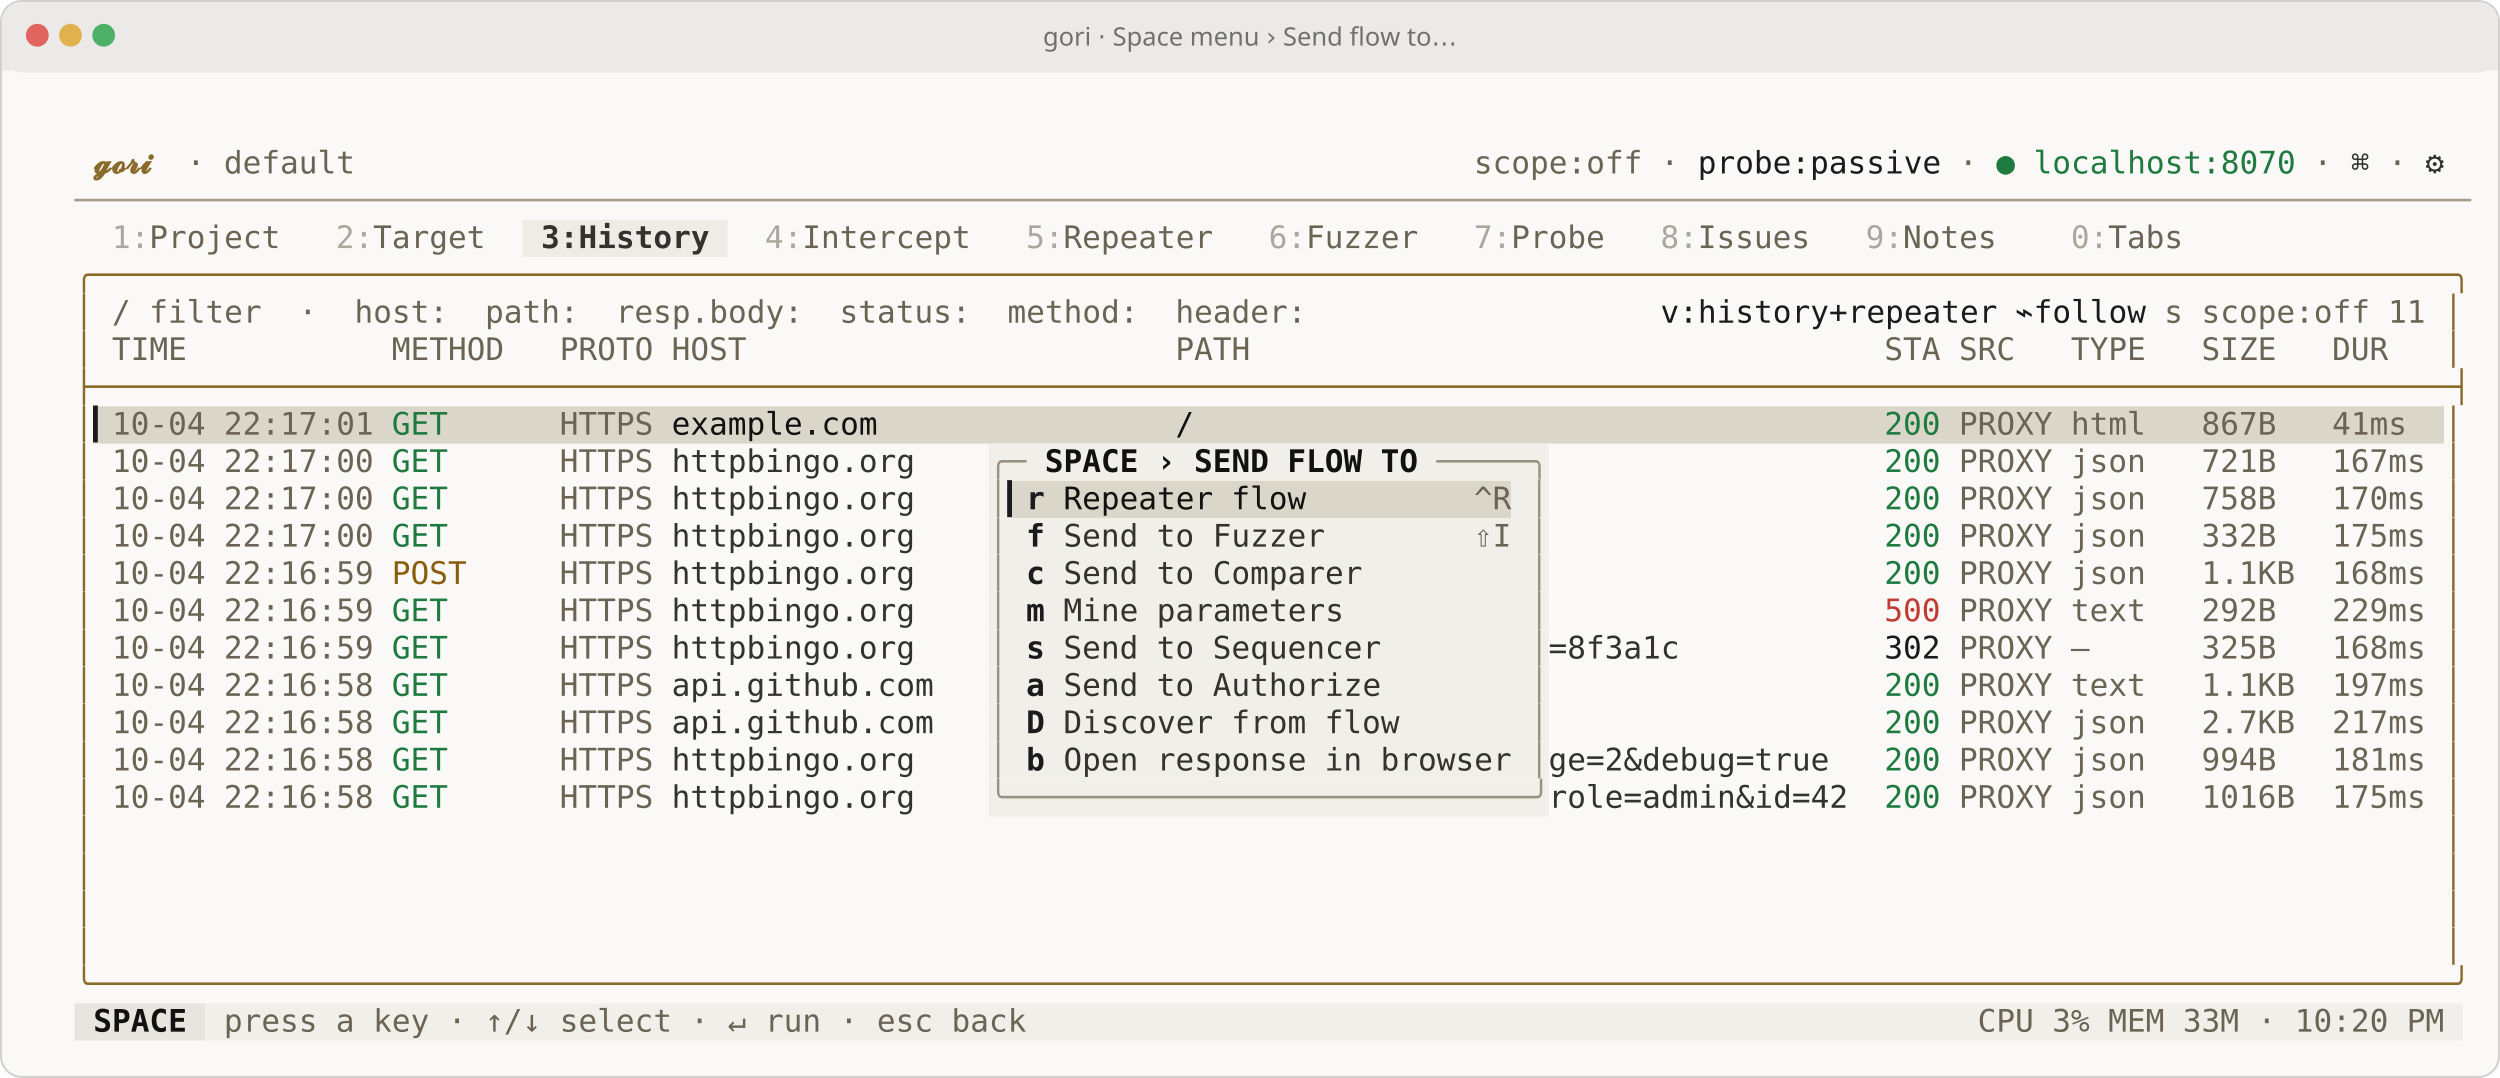
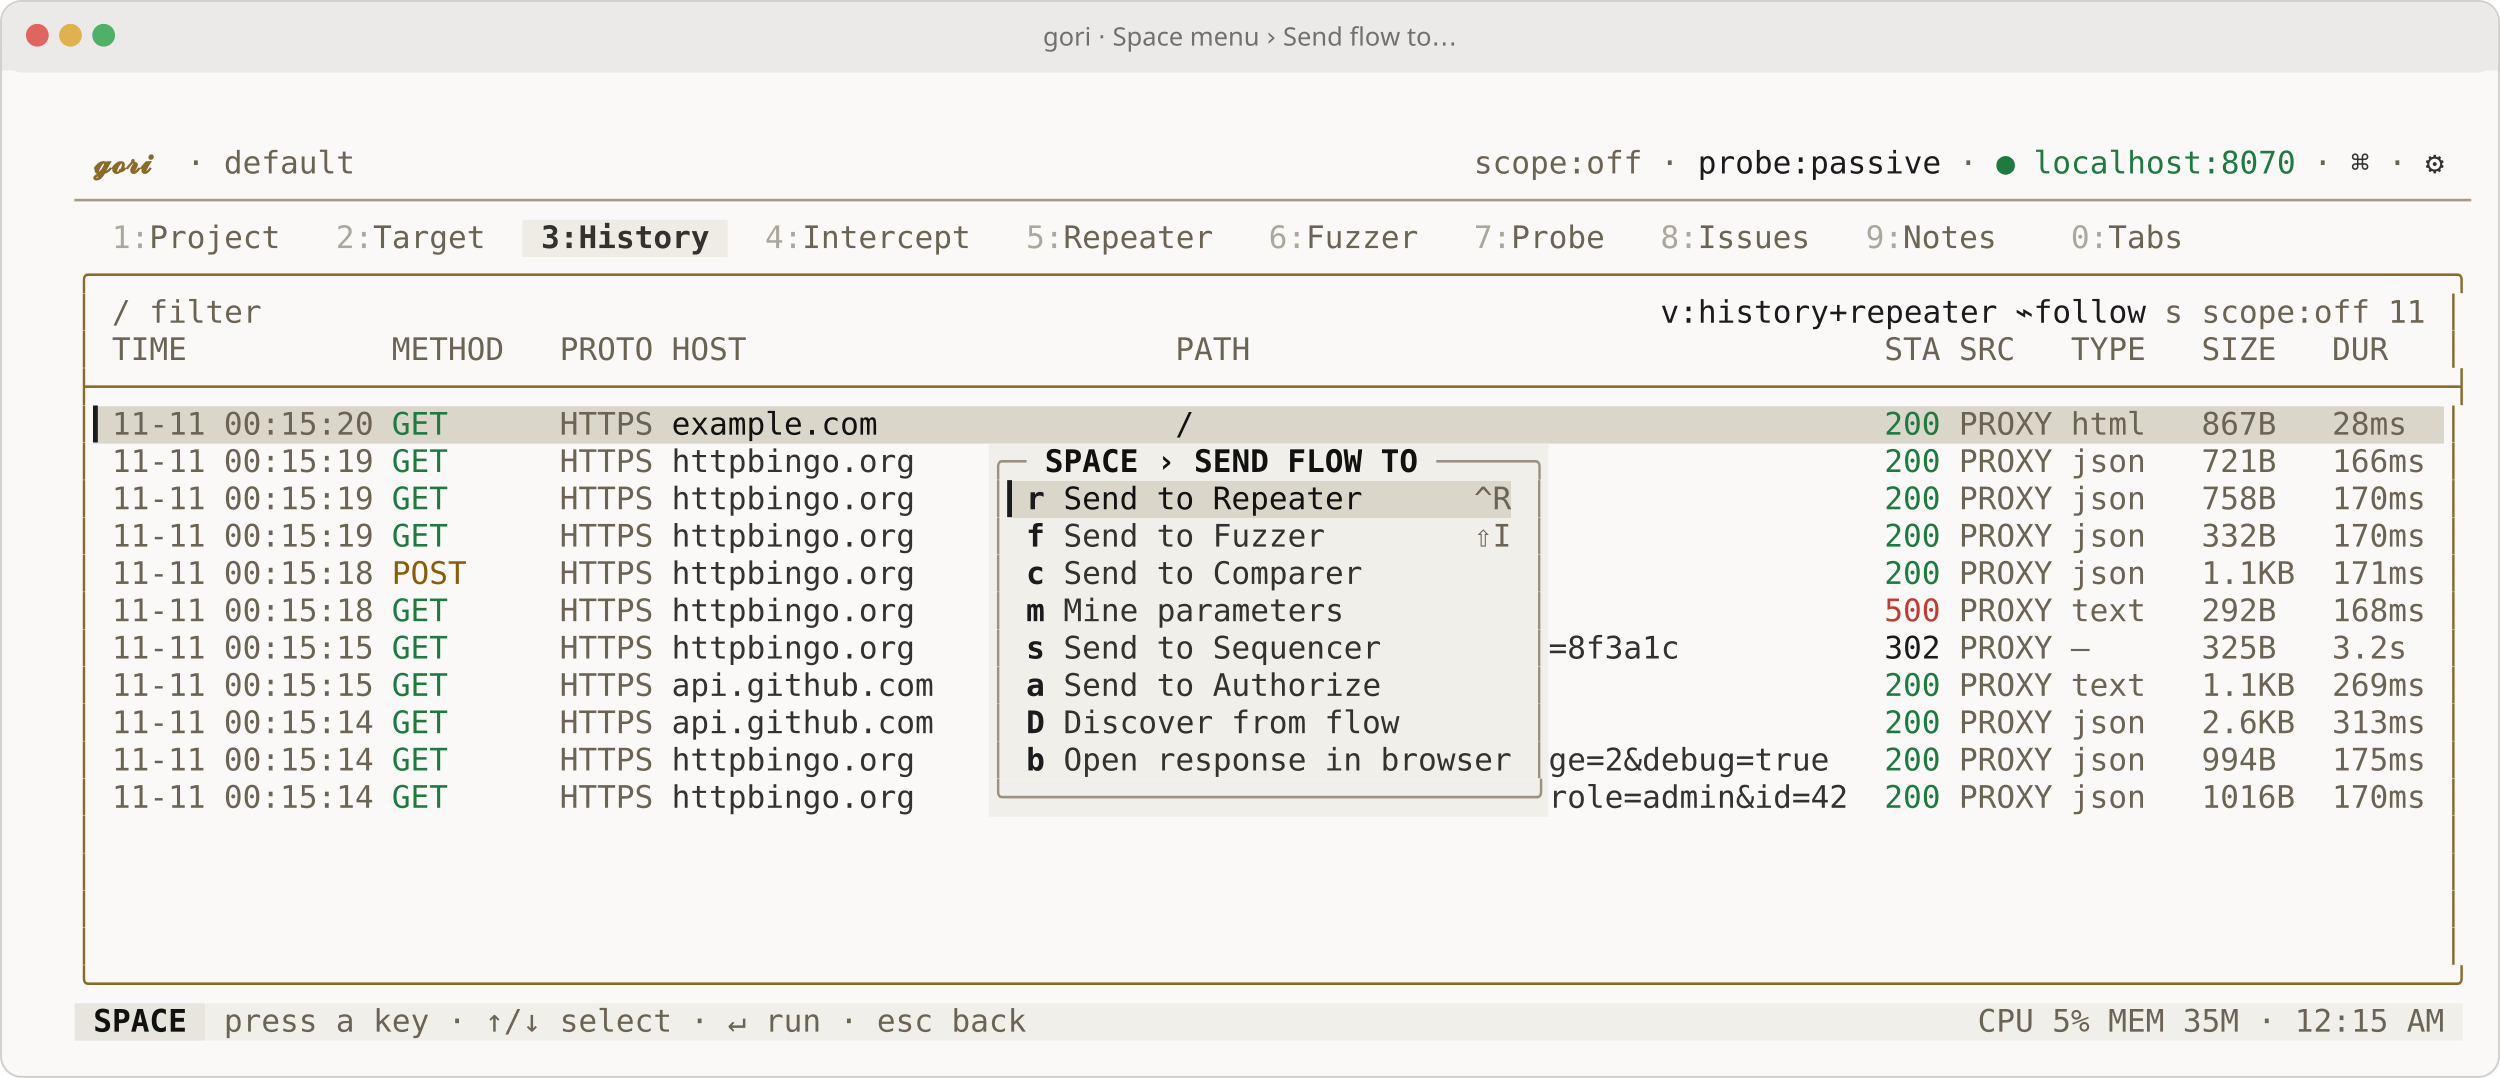
<svg xmlns="http://www.w3.org/2000/svg" width="1206" height="520" viewBox="0 0 1206.0 520.0" font-family="ui-monospace,'SF Mono','JetBrains Mono',Menlo,Consolas,monospace" font-size="15.0px" role="img" aria-label="gori · Space menu › Send flow to…">
  <rect x="0.5" y="0.5" width="1205.0" height="519.0" rx="10" ry="10" fill="#faf9f7" stroke="#d2d1cf" stroke-width="1" />
  <rect x="1" y="1" width="1204.0" height="34.0" rx="10" ry="10" fill="#ebeae8" />
  <rect x="1" y="24.0" width="1204.0" height="10" fill="#ebeae8" />
  <circle cx="18.0" cy="17.0" r="5.5" fill="#e0645f" />
  <circle cx="34.0" cy="17.0" r="5.5" fill="#e0b24f" />
  <circle cx="50.0" cy="17.0" r="5.5" fill="#4fb06a" />
  <text x="603.0" y="22.0" text-anchor="middle" fill="#70706f" font-family="'Apple Symbols','Segoe UI Symbol','Cambria Math','STIX Two Math','Noto Sans Math','DejaVu Sans',ui-monospace,'SF Mono','JetBrains Mono',Menlo,Consolas,monospace" font-size="12.3px">gori · Space menu › Send flow to…</text>
  <rect x="252.00" y="106.00" width="99.00" height="18.00" fill="#eeece5" />
  <rect x="45.00" y="196.00" width="1134.00" height="18.00" fill="#dbd6ca" />
  <rect x="477.00" y="214.00" width="270.00" height="18.00" fill="#f0efea" />
  <rect x="477.00" y="232.00" width="9.00" height="18.00" fill="#f0efea" />
  <rect x="486.00" y="232.00" width="243.00" height="18.00" fill="#dbd6ca" />
  <rect x="729.00" y="232.00" width="18.00" height="18.00" fill="#f0efea" />
  <rect x="477.00" y="250.00" width="270.00" height="18.00" fill="#f0efea" />
  <rect x="477.00" y="268.00" width="270.00" height="18.00" fill="#f0efea" />
  <rect x="477.00" y="286.00" width="270.00" height="18.00" fill="#f0efea" />
  <rect x="477.00" y="304.00" width="270.00" height="18.00" fill="#f0efea" />
  <rect x="477.00" y="322.00" width="270.00" height="18.00" fill="#f0efea" />
  <rect x="477.00" y="340.00" width="270.00" height="18.00" fill="#f0efea" />
  <rect x="477.00" y="358.00" width="270.00" height="18.00" fill="#f0efea" />
  <rect x="477.00" y="376.00" width="270.00" height="18.00" fill="#f0efea" />
  <rect x="36.00" y="484.00" width="63.00" height="18.00" fill="#e7e5de" />
  <rect x="99.00" y="484.00" width="1089.00" height="18.00" fill="#f0efea" />
  <text x="45.00" y="83.68" textLength="36.00" lengthAdjust="spacingAndGlyphs" fill="#8a6a28" font-weight="700" xml:space="preserve">𝓰𝓸𝓻𝓲</text>
  <text x="90.00" y="83.68" textLength="9.00" lengthAdjust="spacingAndGlyphs" fill="#6b6454" xml:space="preserve">·</text>
  <text x="108.00" y="83.68" textLength="63.00" lengthAdjust="spacingAndGlyphs" fill="#6b6454" xml:space="preserve">default</text>
  <text x="711.00" y="83.68" textLength="81.00" lengthAdjust="spacingAndGlyphs" fill="#6b6454" xml:space="preserve">scope:off</text>
  <text x="801.00" y="83.68" textLength="9.00" lengthAdjust="spacingAndGlyphs" fill="#6b6454" xml:space="preserve">·</text>
  <text x="819.00" y="83.68" textLength="117.00" lengthAdjust="spacingAndGlyphs" fill="#1b1b1d" xml:space="preserve">probe:passive</text>
  <text x="945.00" y="83.68" textLength="9.00" lengthAdjust="spacingAndGlyphs" fill="#6b6454" xml:space="preserve">·</text>
  <text x="963.00" y="83.68" textLength="9.00" lengthAdjust="spacingAndGlyphs" fill="#1f7a40" xml:space="preserve">●</text>
  <text x="981.00" y="83.68" textLength="126.00" lengthAdjust="spacingAndGlyphs" fill="#1f7a40" xml:space="preserve">localhost:8070</text>
  <text x="1116.00" y="83.68" textLength="9.00" lengthAdjust="spacingAndGlyphs" fill="#6b6454" xml:space="preserve">·</text>
  <text x="1134.00" y="83.68" textLength="9.00" lengthAdjust="spacingAndGlyphs" fill="#33322f" xml:space="preserve">⌘</text>
  <text x="1152.00" y="83.68" textLength="9.00" lengthAdjust="spacingAndGlyphs" fill="#6b6454" xml:space="preserve">·</text>
  <text x="1170.00" y="83.68" textLength="9.00" lengthAdjust="spacingAndGlyphs" fill="#33322f" xml:space="preserve">⚙</text>
  <text x="36.00" y="101.68" textLength="1152.00" lengthAdjust="spacingAndGlyphs" fill="#a89a86" xml:space="preserve">────────────────────────────────────────────────────────────────────────────────────────────────────────────────────────────────</text>
  <text x="54.00" y="119.68" textLength="18.00" lengthAdjust="spacingAndGlyphs" fill="#aba79d" xml:space="preserve">1:</text>
  <text x="72.00" y="119.68" textLength="63.00" lengthAdjust="spacingAndGlyphs" fill="#6b6454" xml:space="preserve">Project</text>
  <text x="162.00" y="119.68" textLength="18.00" lengthAdjust="spacingAndGlyphs" fill="#aba79d" xml:space="preserve">2:</text>
  <text x="180.00" y="119.68" textLength="54.00" lengthAdjust="spacingAndGlyphs" fill="#6b6454" xml:space="preserve">Target</text>
  <text x="261.00" y="119.68" textLength="81.00" lengthAdjust="spacingAndGlyphs" fill="#33322f" font-weight="700" xml:space="preserve">3:History</text>
  <text x="369.00" y="119.68" textLength="18.00" lengthAdjust="spacingAndGlyphs" fill="#aba79d" xml:space="preserve">4:</text>
  <text x="387.00" y="119.68" textLength="81.00" lengthAdjust="spacingAndGlyphs" fill="#6b6454" xml:space="preserve">Intercept</text>
  <text x="495.00" y="119.68" textLength="18.00" lengthAdjust="spacingAndGlyphs" fill="#aba79d" xml:space="preserve">5:</text>
  <text x="513.00" y="119.68" textLength="72.00" lengthAdjust="spacingAndGlyphs" fill="#6b6454" xml:space="preserve">Repeater</text>
  <text x="612.00" y="119.68" textLength="18.00" lengthAdjust="spacingAndGlyphs" fill="#aba79d" xml:space="preserve">6:</text>
  <text x="630.00" y="119.68" textLength="54.00" lengthAdjust="spacingAndGlyphs" fill="#6b6454" xml:space="preserve">Fuzzer</text>
  <text x="711.00" y="119.68" textLength="18.00" lengthAdjust="spacingAndGlyphs" fill="#aba79d" xml:space="preserve">7:</text>
  <text x="729.00" y="119.68" textLength="45.00" lengthAdjust="spacingAndGlyphs" fill="#6b6454" xml:space="preserve">Probe</text>
  <text x="801.00" y="119.68" textLength="18.00" lengthAdjust="spacingAndGlyphs" fill="#aba79d" xml:space="preserve">8:</text>
  <text x="819.00" y="119.68" textLength="54.00" lengthAdjust="spacingAndGlyphs" fill="#6b6454" xml:space="preserve">Issues</text>
  <text x="900.00" y="119.68" textLength="18.00" lengthAdjust="spacingAndGlyphs" fill="#aba79d" xml:space="preserve">9:</text>
  <text x="918.00" y="119.68" textLength="45.00" lengthAdjust="spacingAndGlyphs" fill="#6b6454" xml:space="preserve">Notes</text>
  <text x="999.00" y="119.68" textLength="18.00" lengthAdjust="spacingAndGlyphs" fill="#aba79d" xml:space="preserve">0:</text>
  <text x="1017.00" y="119.68" textLength="36.00" lengthAdjust="spacingAndGlyphs" fill="#6b6454" xml:space="preserve">Tabs</text>
  <text x="36.00" y="137.68" textLength="1152.00" lengthAdjust="spacingAndGlyphs" fill="#8a6a28" xml:space="preserve">╭──────────────────────────────────────────────────────────────────────────────────────────────────────────────────────────────╮</text>
  <text x="36.00" y="155.68" textLength="9.00" lengthAdjust="spacingAndGlyphs" fill="#8a6a28" xml:space="preserve">│</text>
  <text x="54.00" y="155.68" textLength="9.00" lengthAdjust="spacingAndGlyphs" fill="#6b6454" xml:space="preserve">/</text>
  <text x="72.00" y="155.68" textLength="54.00" lengthAdjust="spacingAndGlyphs" fill="#6b6454" xml:space="preserve">filter</text>
-   <text x="144.00" y="155.68" textLength="9.00" lengthAdjust="spacingAndGlyphs" fill="#6b6454" xml:space="preserve">·</text>
-   <text x="171.00" y="155.68" textLength="45.00" lengthAdjust="spacingAndGlyphs" fill="#6b6454" xml:space="preserve">host:</text>
-   <text x="234.00" y="155.68" textLength="45.00" lengthAdjust="spacingAndGlyphs" fill="#6b6454" xml:space="preserve">path:</text>
-   <text x="297.00" y="155.68" textLength="90.00" lengthAdjust="spacingAndGlyphs" fill="#6b6454" xml:space="preserve">resp.body:</text>
-   <text x="405.00" y="155.68" textLength="63.00" lengthAdjust="spacingAndGlyphs" fill="#6b6454" xml:space="preserve">status:</text>
-   <text x="486.00" y="155.68" textLength="63.00" lengthAdjust="spacingAndGlyphs" fill="#6b6454" xml:space="preserve">method:</text>
-   <text x="567.00" y="155.68" textLength="63.00" lengthAdjust="spacingAndGlyphs" fill="#6b6454" xml:space="preserve">header:</text>
  <text x="801.00" y="155.68" textLength="162.00" lengthAdjust="spacingAndGlyphs" fill="#1b1b1d" xml:space="preserve">v:history+repeater</text>
  <text x="972.00" y="155.68" textLength="63.00" lengthAdjust="spacingAndGlyphs" fill="#1b1b1d" xml:space="preserve">⌁follow</text>
  <text x="1044.00" y="155.68" textLength="9.00" lengthAdjust="spacingAndGlyphs" fill="#6b6454" xml:space="preserve">s</text>
  <text x="1062.00" y="155.68" textLength="81.00" lengthAdjust="spacingAndGlyphs" fill="#6b6454" xml:space="preserve">scope:off</text>
  <text x="1152.00" y="155.68" textLength="18.00" lengthAdjust="spacingAndGlyphs" fill="#6b6454" xml:space="preserve">11</text>
  <text x="1179.00" y="155.68" textLength="9.00" lengthAdjust="spacingAndGlyphs" fill="#8a6a28" xml:space="preserve">│</text>
  <text x="36.00" y="173.68" textLength="9.00" lengthAdjust="spacingAndGlyphs" fill="#8a6a28" xml:space="preserve">│</text>
  <text x="54.00" y="173.68" textLength="36.00" lengthAdjust="spacingAndGlyphs" fill="#6b6454" xml:space="preserve">TIME</text>
  <text x="189.00" y="173.68" textLength="54.00" lengthAdjust="spacingAndGlyphs" fill="#6b6454" xml:space="preserve">METHOD</text>
  <text x="270.00" y="173.68" textLength="45.00" lengthAdjust="spacingAndGlyphs" fill="#6b6454" xml:space="preserve">PROTO</text>
  <text x="324.00" y="173.68" textLength="36.00" lengthAdjust="spacingAndGlyphs" fill="#6b6454" xml:space="preserve">HOST</text>
  <text x="567.00" y="173.68" textLength="36.00" lengthAdjust="spacingAndGlyphs" fill="#6b6454" xml:space="preserve">PATH</text>
  <text x="909.00" y="173.68" textLength="27.00" lengthAdjust="spacingAndGlyphs" fill="#6b6454" xml:space="preserve">STA</text>
  <text x="945.00" y="173.68" textLength="27.00" lengthAdjust="spacingAndGlyphs" fill="#6b6454" xml:space="preserve">SRC</text>
  <text x="999.00" y="173.68" textLength="36.00" lengthAdjust="spacingAndGlyphs" fill="#6b6454" xml:space="preserve">TYPE</text>
  <text x="1062.00" y="173.68" textLength="36.00" lengthAdjust="spacingAndGlyphs" fill="#6b6454" xml:space="preserve">SIZE</text>
  <text x="1125.00" y="173.68" textLength="27.00" lengthAdjust="spacingAndGlyphs" fill="#6b6454" xml:space="preserve">DUR</text>
  <text x="1179.00" y="173.68" textLength="9.00" lengthAdjust="spacingAndGlyphs" fill="#8a6a28" xml:space="preserve">│</text>
  <text x="36.00" y="191.68" textLength="1152.00" lengthAdjust="spacingAndGlyphs" fill="#8a6a28" xml:space="preserve">├──────────────────────────────────────────────────────────────────────────────────────────────────────────────────────────────┤</text>
  <text x="36.00" y="209.68" textLength="9.00" lengthAdjust="spacingAndGlyphs" fill="#8a6a28" xml:space="preserve">│</text>
  <text x="45.00" y="209.68" textLength="9.00" lengthAdjust="spacingAndGlyphs" fill="#1b1b1d" xml:space="preserve">▎</text>
-   <text x="54.00" y="209.68" textLength="45.00" lengthAdjust="spacingAndGlyphs" fill="#6b6454" xml:space="preserve">10-04</text>
-   <text x="108.00" y="209.68" textLength="72.00" lengthAdjust="spacingAndGlyphs" fill="#6b6454" xml:space="preserve">22:17:01</text>
+   <text x="54.00" y="209.68" textLength="45.00" lengthAdjust="spacingAndGlyphs" fill="#6b6454" xml:space="preserve">11-11</text>
+   <text x="108.00" y="209.68" textLength="72.00" lengthAdjust="spacingAndGlyphs" fill="#6b6454" xml:space="preserve">00:15:20</text>
  <text x="189.00" y="209.68" textLength="27.00" lengthAdjust="spacingAndGlyphs" fill="#1f7a40" xml:space="preserve">GET</text>
  <text x="270.00" y="209.68" textLength="45.00" lengthAdjust="spacingAndGlyphs" fill="#6b6454" xml:space="preserve">HTTPS</text>
  <text x="324.00" y="209.68" textLength="99.00" lengthAdjust="spacingAndGlyphs" fill="#111110" xml:space="preserve">example.com</text>
  <text x="567.00" y="209.68" textLength="9.00" lengthAdjust="spacingAndGlyphs" fill="#111110" xml:space="preserve">/</text>
  <text x="909.00" y="209.68" textLength="27.00" lengthAdjust="spacingAndGlyphs" fill="#1f7a40" xml:space="preserve">200</text>
  <text x="945.00" y="209.68" textLength="45.00" lengthAdjust="spacingAndGlyphs" fill="#6b6454" xml:space="preserve">PROXY</text>
  <text x="999.00" y="209.68" textLength="36.00" lengthAdjust="spacingAndGlyphs" fill="#6b6454" xml:space="preserve">html</text>
  <text x="1062.00" y="209.68" textLength="36.00" lengthAdjust="spacingAndGlyphs" fill="#6b6454" xml:space="preserve">867B</text>
-   <text x="1125.00" y="209.68" textLength="36.00" lengthAdjust="spacingAndGlyphs" fill="#6b6454" xml:space="preserve">41ms</text>
+   <text x="1125.00" y="209.68" textLength="36.00" lengthAdjust="spacingAndGlyphs" fill="#6b6454" xml:space="preserve">28ms</text>
  <text x="1179.00" y="209.68" textLength="9.00" lengthAdjust="spacingAndGlyphs" fill="#8a6a28" xml:space="preserve">│</text>
  <text x="36.00" y="227.68" textLength="9.00" lengthAdjust="spacingAndGlyphs" fill="#8a6a28" xml:space="preserve">│</text>
-   <text x="54.00" y="227.68" textLength="45.00" lengthAdjust="spacingAndGlyphs" fill="#6b6454" xml:space="preserve">10-04</text>
-   <text x="108.00" y="227.68" textLength="72.00" lengthAdjust="spacingAndGlyphs" fill="#6b6454" xml:space="preserve">22:17:00</text>
+   <text x="54.00" y="227.68" textLength="45.00" lengthAdjust="spacingAndGlyphs" fill="#6b6454" xml:space="preserve">11-11</text>
+   <text x="108.00" y="227.68" textLength="72.00" lengthAdjust="spacingAndGlyphs" fill="#6b6454" xml:space="preserve">00:15:19</text>
  <text x="189.00" y="227.68" textLength="27.00" lengthAdjust="spacingAndGlyphs" fill="#1f7a40" xml:space="preserve">GET</text>
  <text x="270.00" y="227.68" textLength="45.00" lengthAdjust="spacingAndGlyphs" fill="#6b6454" xml:space="preserve">HTTPS</text>
  <text x="324.00" y="227.68" textLength="117.00" lengthAdjust="spacingAndGlyphs" fill="#33322f" xml:space="preserve">httpbingo.org</text>
  <text x="477.00" y="227.68" textLength="18.00" lengthAdjust="spacingAndGlyphs" fill="#9c9180" xml:space="preserve">╭─</text>
  <text x="504.00" y="227.68" textLength="45.00" lengthAdjust="spacingAndGlyphs" fill="#111110" font-weight="700" xml:space="preserve">SPACE</text>
  <text x="558.00" y="227.68" textLength="9.00" lengthAdjust="spacingAndGlyphs" fill="#111110" font-weight="700" xml:space="preserve">›</text>
  <text x="576.00" y="227.68" textLength="36.00" lengthAdjust="spacingAndGlyphs" fill="#111110" font-weight="700" xml:space="preserve">SEND</text>
  <text x="621.00" y="227.68" textLength="36.00" lengthAdjust="spacingAndGlyphs" fill="#111110" font-weight="700" xml:space="preserve">FLOW</text>
  <text x="666.00" y="227.68" textLength="18.00" lengthAdjust="spacingAndGlyphs" fill="#111110" font-weight="700" xml:space="preserve">TO</text>
  <text x="693.00" y="227.68" textLength="54.00" lengthAdjust="spacingAndGlyphs" fill="#9c9180" xml:space="preserve">─────╮</text>
  <text x="909.00" y="227.68" textLength="27.00" lengthAdjust="spacingAndGlyphs" fill="#1f7a40" xml:space="preserve">200</text>
  <text x="945.00" y="227.68" textLength="45.00" lengthAdjust="spacingAndGlyphs" fill="#6b6454" xml:space="preserve">PROXY</text>
  <text x="999.00" y="227.68" textLength="36.00" lengthAdjust="spacingAndGlyphs" fill="#6b6454" xml:space="preserve">json</text>
  <text x="1062.00" y="227.68" textLength="36.00" lengthAdjust="spacingAndGlyphs" fill="#6b6454" xml:space="preserve">721B</text>
-   <text x="1125.00" y="227.68" textLength="45.00" lengthAdjust="spacingAndGlyphs" fill="#6b6454" xml:space="preserve">167ms</text>
+   <text x="1125.00" y="227.68" textLength="45.00" lengthAdjust="spacingAndGlyphs" fill="#6b6454" xml:space="preserve">166ms</text>
  <text x="1179.00" y="227.68" textLength="9.00" lengthAdjust="spacingAndGlyphs" fill="#8a6a28" xml:space="preserve">│</text>
  <text x="36.00" y="245.68" textLength="9.00" lengthAdjust="spacingAndGlyphs" fill="#8a6a28" xml:space="preserve">│</text>
-   <text x="54.00" y="245.68" textLength="45.00" lengthAdjust="spacingAndGlyphs" fill="#6b6454" xml:space="preserve">10-04</text>
-   <text x="108.00" y="245.68" textLength="72.00" lengthAdjust="spacingAndGlyphs" fill="#6b6454" xml:space="preserve">22:17:00</text>
+   <text x="54.00" y="245.68" textLength="45.00" lengthAdjust="spacingAndGlyphs" fill="#6b6454" xml:space="preserve">11-11</text>
+   <text x="108.00" y="245.68" textLength="72.00" lengthAdjust="spacingAndGlyphs" fill="#6b6454" xml:space="preserve">00:15:19</text>
  <text x="189.00" y="245.68" textLength="27.00" lengthAdjust="spacingAndGlyphs" fill="#1f7a40" xml:space="preserve">GET</text>
  <text x="270.00" y="245.68" textLength="45.00" lengthAdjust="spacingAndGlyphs" fill="#6b6454" xml:space="preserve">HTTPS</text>
  <text x="324.00" y="245.68" textLength="117.00" lengthAdjust="spacingAndGlyphs" fill="#33322f" xml:space="preserve">httpbingo.org</text>
  <text x="477.00" y="245.68" textLength="9.00" lengthAdjust="spacingAndGlyphs" fill="#9c9180" xml:space="preserve">│</text>
  <text x="486.00" y="245.68" textLength="9.00" lengthAdjust="spacingAndGlyphs" fill="#1b1b1d" xml:space="preserve">▎</text>
  <text x="495.00" y="245.68" textLength="9.00" lengthAdjust="spacingAndGlyphs" fill="#1b1b1d" font-weight="700" xml:space="preserve">r</text>
-   <text x="513.00" y="245.68" textLength="72.00" lengthAdjust="spacingAndGlyphs" fill="#111110" xml:space="preserve">Repeater</text>
-   <text x="594.00" y="245.68" textLength="36.00" lengthAdjust="spacingAndGlyphs" fill="#111110" xml:space="preserve">flow</text>
+   <text x="513.00" y="245.68" textLength="36.00" lengthAdjust="spacingAndGlyphs" fill="#111110" xml:space="preserve">Send</text>
+   <text x="558.00" y="245.68" textLength="18.00" lengthAdjust="spacingAndGlyphs" fill="#111110" xml:space="preserve">to</text>
+   <text x="585.00" y="245.68" textLength="72.00" lengthAdjust="spacingAndGlyphs" fill="#111110" xml:space="preserve">Repeater</text>
  <text x="711.00" y="245.68" textLength="18.00" lengthAdjust="spacingAndGlyphs" fill="#6b6454" xml:space="preserve">^R</text>
  <text x="738.00" y="245.68" textLength="9.00" lengthAdjust="spacingAndGlyphs" fill="#9c9180" xml:space="preserve">│</text>
  <text x="909.00" y="245.68" textLength="27.00" lengthAdjust="spacingAndGlyphs" fill="#1f7a40" xml:space="preserve">200</text>
  <text x="945.00" y="245.68" textLength="45.00" lengthAdjust="spacingAndGlyphs" fill="#6b6454" xml:space="preserve">PROXY</text>
  <text x="999.00" y="245.68" textLength="36.00" lengthAdjust="spacingAndGlyphs" fill="#6b6454" xml:space="preserve">json</text>
  <text x="1062.00" y="245.68" textLength="36.00" lengthAdjust="spacingAndGlyphs" fill="#6b6454" xml:space="preserve">758B</text>
  <text x="1125.00" y="245.68" textLength="45.00" lengthAdjust="spacingAndGlyphs" fill="#6b6454" xml:space="preserve">170ms</text>
  <text x="1179.00" y="245.68" textLength="9.00" lengthAdjust="spacingAndGlyphs" fill="#8a6a28" xml:space="preserve">│</text>
  <text x="36.00" y="263.68" textLength="9.00" lengthAdjust="spacingAndGlyphs" fill="#8a6a28" xml:space="preserve">│</text>
-   <text x="54.00" y="263.68" textLength="45.00" lengthAdjust="spacingAndGlyphs" fill="#6b6454" xml:space="preserve">10-04</text>
-   <text x="108.00" y="263.68" textLength="72.00" lengthAdjust="spacingAndGlyphs" fill="#6b6454" xml:space="preserve">22:17:00</text>
+   <text x="54.00" y="263.68" textLength="45.00" lengthAdjust="spacingAndGlyphs" fill="#6b6454" xml:space="preserve">11-11</text>
+   <text x="108.00" y="263.68" textLength="72.00" lengthAdjust="spacingAndGlyphs" fill="#6b6454" xml:space="preserve">00:15:19</text>
  <text x="189.00" y="263.68" textLength="27.00" lengthAdjust="spacingAndGlyphs" fill="#1f7a40" xml:space="preserve">GET</text>
  <text x="270.00" y="263.68" textLength="45.00" lengthAdjust="spacingAndGlyphs" fill="#6b6454" xml:space="preserve">HTTPS</text>
  <text x="324.00" y="263.68" textLength="117.00" lengthAdjust="spacingAndGlyphs" fill="#33322f" xml:space="preserve">httpbingo.org</text>
  <text x="477.00" y="263.68" textLength="9.00" lengthAdjust="spacingAndGlyphs" fill="#9c9180" xml:space="preserve">│</text>
  <text x="495.00" y="263.68" textLength="9.00" lengthAdjust="spacingAndGlyphs" fill="#1b1b1d" font-weight="700" xml:space="preserve">f</text>
  <text x="513.00" y="263.68" textLength="36.00" lengthAdjust="spacingAndGlyphs" fill="#33322f" xml:space="preserve">Send</text>
  <text x="558.00" y="263.68" textLength="18.00" lengthAdjust="spacingAndGlyphs" fill="#33322f" xml:space="preserve">to</text>
  <text x="585.00" y="263.68" textLength="54.00" lengthAdjust="spacingAndGlyphs" fill="#33322f" xml:space="preserve">Fuzzer</text>
  <text x="711.00" y="263.68" textLength="18.00" lengthAdjust="spacingAndGlyphs" fill="#6b6454" xml:space="preserve">⇧I</text>
  <text x="738.00" y="263.68" textLength="9.00" lengthAdjust="spacingAndGlyphs" fill="#9c9180" xml:space="preserve">│</text>
  <text x="909.00" y="263.68" textLength="27.00" lengthAdjust="spacingAndGlyphs" fill="#1f7a40" xml:space="preserve">200</text>
  <text x="945.00" y="263.68" textLength="45.00" lengthAdjust="spacingAndGlyphs" fill="#6b6454" xml:space="preserve">PROXY</text>
  <text x="999.00" y="263.68" textLength="36.00" lengthAdjust="spacingAndGlyphs" fill="#6b6454" xml:space="preserve">json</text>
  <text x="1062.00" y="263.68" textLength="36.00" lengthAdjust="spacingAndGlyphs" fill="#6b6454" xml:space="preserve">332B</text>
-   <text x="1125.00" y="263.68" textLength="45.00" lengthAdjust="spacingAndGlyphs" fill="#6b6454" xml:space="preserve">175ms</text>
+   <text x="1125.00" y="263.68" textLength="45.00" lengthAdjust="spacingAndGlyphs" fill="#6b6454" xml:space="preserve">170ms</text>
  <text x="1179.00" y="263.68" textLength="9.00" lengthAdjust="spacingAndGlyphs" fill="#8a6a28" xml:space="preserve">│</text>
  <text x="36.00" y="281.68" textLength="9.00" lengthAdjust="spacingAndGlyphs" fill="#8a6a28" xml:space="preserve">│</text>
-   <text x="54.00" y="281.68" textLength="45.00" lengthAdjust="spacingAndGlyphs" fill="#6b6454" xml:space="preserve">10-04</text>
-   <text x="108.00" y="281.68" textLength="72.00" lengthAdjust="spacingAndGlyphs" fill="#6b6454" xml:space="preserve">22:16:59</text>
+   <text x="54.00" y="281.68" textLength="45.00" lengthAdjust="spacingAndGlyphs" fill="#6b6454" xml:space="preserve">11-11</text>
+   <text x="108.00" y="281.68" textLength="72.00" lengthAdjust="spacingAndGlyphs" fill="#6b6454" xml:space="preserve">00:15:18</text>
  <text x="189.00" y="281.68" textLength="36.00" lengthAdjust="spacingAndGlyphs" fill="#8a5d0a" xml:space="preserve">POST</text>
  <text x="270.00" y="281.68" textLength="45.00" lengthAdjust="spacingAndGlyphs" fill="#6b6454" xml:space="preserve">HTTPS</text>
  <text x="324.00" y="281.68" textLength="117.00" lengthAdjust="spacingAndGlyphs" fill="#33322f" xml:space="preserve">httpbingo.org</text>
  <text x="477.00" y="281.68" textLength="9.00" lengthAdjust="spacingAndGlyphs" fill="#9c9180" xml:space="preserve">│</text>
  <text x="495.00" y="281.68" textLength="9.00" lengthAdjust="spacingAndGlyphs" fill="#1b1b1d" font-weight="700" xml:space="preserve">c</text>
  <text x="513.00" y="281.68" textLength="36.00" lengthAdjust="spacingAndGlyphs" fill="#33322f" xml:space="preserve">Send</text>
  <text x="558.00" y="281.68" textLength="18.00" lengthAdjust="spacingAndGlyphs" fill="#33322f" xml:space="preserve">to</text>
  <text x="585.00" y="281.68" textLength="72.00" lengthAdjust="spacingAndGlyphs" fill="#33322f" xml:space="preserve">Comparer</text>
  <text x="738.00" y="281.68" textLength="9.00" lengthAdjust="spacingAndGlyphs" fill="#9c9180" xml:space="preserve">│</text>
  <text x="909.00" y="281.68" textLength="27.00" lengthAdjust="spacingAndGlyphs" fill="#1f7a40" xml:space="preserve">200</text>
  <text x="945.00" y="281.68" textLength="45.00" lengthAdjust="spacingAndGlyphs" fill="#6b6454" xml:space="preserve">PROXY</text>
  <text x="999.00" y="281.68" textLength="36.00" lengthAdjust="spacingAndGlyphs" fill="#6b6454" xml:space="preserve">json</text>
  <text x="1062.00" y="281.68" textLength="45.00" lengthAdjust="spacingAndGlyphs" fill="#6b6454" xml:space="preserve">1.1KB</text>
-   <text x="1125.00" y="281.68" textLength="45.00" lengthAdjust="spacingAndGlyphs" fill="#6b6454" xml:space="preserve">168ms</text>
+   <text x="1125.00" y="281.68" textLength="45.00" lengthAdjust="spacingAndGlyphs" fill="#6b6454" xml:space="preserve">171ms</text>
  <text x="1179.00" y="281.68" textLength="9.00" lengthAdjust="spacingAndGlyphs" fill="#8a6a28" xml:space="preserve">│</text>
  <text x="36.00" y="299.68" textLength="9.00" lengthAdjust="spacingAndGlyphs" fill="#8a6a28" xml:space="preserve">│</text>
-   <text x="54.00" y="299.68" textLength="45.00" lengthAdjust="spacingAndGlyphs" fill="#6b6454" xml:space="preserve">10-04</text>
-   <text x="108.00" y="299.68" textLength="72.00" lengthAdjust="spacingAndGlyphs" fill="#6b6454" xml:space="preserve">22:16:59</text>
+   <text x="54.00" y="299.68" textLength="45.00" lengthAdjust="spacingAndGlyphs" fill="#6b6454" xml:space="preserve">11-11</text>
+   <text x="108.00" y="299.68" textLength="72.00" lengthAdjust="spacingAndGlyphs" fill="#6b6454" xml:space="preserve">00:15:18</text>
  <text x="189.00" y="299.68" textLength="27.00" lengthAdjust="spacingAndGlyphs" fill="#1f7a40" xml:space="preserve">GET</text>
  <text x="270.00" y="299.68" textLength="45.00" lengthAdjust="spacingAndGlyphs" fill="#6b6454" xml:space="preserve">HTTPS</text>
  <text x="324.00" y="299.68" textLength="117.00" lengthAdjust="spacingAndGlyphs" fill="#33322f" xml:space="preserve">httpbingo.org</text>
  <text x="477.00" y="299.68" textLength="9.00" lengthAdjust="spacingAndGlyphs" fill="#9c9180" xml:space="preserve">│</text>
  <text x="495.00" y="299.68" textLength="9.00" lengthAdjust="spacingAndGlyphs" fill="#1b1b1d" font-weight="700" xml:space="preserve">m</text>
  <text x="513.00" y="299.68" textLength="36.00" lengthAdjust="spacingAndGlyphs" fill="#33322f" xml:space="preserve">Mine</text>
  <text x="558.00" y="299.68" textLength="90.00" lengthAdjust="spacingAndGlyphs" fill="#33322f" xml:space="preserve">parameters</text>
  <text x="738.00" y="299.68" textLength="9.00" lengthAdjust="spacingAndGlyphs" fill="#9c9180" xml:space="preserve">│</text>
  <text x="909.00" y="299.68" textLength="27.00" lengthAdjust="spacingAndGlyphs" fill="#c23b32" xml:space="preserve">500</text>
  <text x="945.00" y="299.68" textLength="45.00" lengthAdjust="spacingAndGlyphs" fill="#6b6454" xml:space="preserve">PROXY</text>
  <text x="999.00" y="299.68" textLength="36.00" lengthAdjust="spacingAndGlyphs" fill="#6b6454" xml:space="preserve">text</text>
  <text x="1062.00" y="299.68" textLength="36.00" lengthAdjust="spacingAndGlyphs" fill="#6b6454" xml:space="preserve">292B</text>
-   <text x="1125.00" y="299.68" textLength="45.00" lengthAdjust="spacingAndGlyphs" fill="#6b6454" xml:space="preserve">229ms</text>
+   <text x="1125.00" y="299.68" textLength="45.00" lengthAdjust="spacingAndGlyphs" fill="#6b6454" xml:space="preserve">168ms</text>
  <text x="1179.00" y="299.68" textLength="9.00" lengthAdjust="spacingAndGlyphs" fill="#8a6a28" xml:space="preserve">│</text>
  <text x="36.00" y="317.68" textLength="9.00" lengthAdjust="spacingAndGlyphs" fill="#8a6a28" xml:space="preserve">│</text>
-   <text x="54.00" y="317.68" textLength="45.00" lengthAdjust="spacingAndGlyphs" fill="#6b6454" xml:space="preserve">10-04</text>
-   <text x="108.00" y="317.68" textLength="72.00" lengthAdjust="spacingAndGlyphs" fill="#6b6454" xml:space="preserve">22:16:59</text>
+   <text x="54.00" y="317.68" textLength="45.00" lengthAdjust="spacingAndGlyphs" fill="#6b6454" xml:space="preserve">11-11</text>
+   <text x="108.00" y="317.68" textLength="72.00" lengthAdjust="spacingAndGlyphs" fill="#6b6454" xml:space="preserve">00:15:15</text>
  <text x="189.00" y="317.68" textLength="27.00" lengthAdjust="spacingAndGlyphs" fill="#1f7a40" xml:space="preserve">GET</text>
  <text x="270.00" y="317.68" textLength="45.00" lengthAdjust="spacingAndGlyphs" fill="#6b6454" xml:space="preserve">HTTPS</text>
  <text x="324.00" y="317.68" textLength="117.00" lengthAdjust="spacingAndGlyphs" fill="#33322f" xml:space="preserve">httpbingo.org</text>
  <text x="477.00" y="317.68" textLength="9.00" lengthAdjust="spacingAndGlyphs" fill="#9c9180" xml:space="preserve">│</text>
  <text x="495.00" y="317.68" textLength="9.00" lengthAdjust="spacingAndGlyphs" fill="#1b1b1d" font-weight="700" xml:space="preserve">s</text>
  <text x="513.00" y="317.68" textLength="36.00" lengthAdjust="spacingAndGlyphs" fill="#33322f" xml:space="preserve">Send</text>
  <text x="558.00" y="317.68" textLength="18.00" lengthAdjust="spacingAndGlyphs" fill="#33322f" xml:space="preserve">to</text>
  <text x="585.00" y="317.68" textLength="81.00" lengthAdjust="spacingAndGlyphs" fill="#33322f" xml:space="preserve">Sequencer</text>
  <text x="738.00" y="317.68" textLength="9.00" lengthAdjust="spacingAndGlyphs" fill="#9c9180" xml:space="preserve">│</text>
  <text x="747.00" y="317.68" textLength="63.00" lengthAdjust="spacingAndGlyphs" fill="#33322f" xml:space="preserve">=8f3a1c</text>
  <text x="909.00" y="317.68" textLength="27.00" lengthAdjust="spacingAndGlyphs" fill="#1b1b1d" xml:space="preserve">302</text>
  <text x="945.00" y="317.68" textLength="45.00" lengthAdjust="spacingAndGlyphs" fill="#6b6454" xml:space="preserve">PROXY</text>
  <text x="999.00" y="317.68" textLength="9.00" lengthAdjust="spacingAndGlyphs" fill="#6b6454" xml:space="preserve">—</text>
  <text x="1062.00" y="317.68" textLength="36.00" lengthAdjust="spacingAndGlyphs" fill="#6b6454" xml:space="preserve">325B</text>
-   <text x="1125.00" y="317.68" textLength="45.00" lengthAdjust="spacingAndGlyphs" fill="#6b6454" xml:space="preserve">168ms</text>
+   <text x="1125.00" y="317.68" textLength="36.00" lengthAdjust="spacingAndGlyphs" fill="#6b6454" xml:space="preserve">3.2s</text>
  <text x="1179.00" y="317.68" textLength="9.00" lengthAdjust="spacingAndGlyphs" fill="#8a6a28" xml:space="preserve">│</text>
  <text x="36.00" y="335.68" textLength="9.00" lengthAdjust="spacingAndGlyphs" fill="#8a6a28" xml:space="preserve">│</text>
-   <text x="54.00" y="335.68" textLength="45.00" lengthAdjust="spacingAndGlyphs" fill="#6b6454" xml:space="preserve">10-04</text>
-   <text x="108.00" y="335.68" textLength="72.00" lengthAdjust="spacingAndGlyphs" fill="#6b6454" xml:space="preserve">22:16:58</text>
+   <text x="54.00" y="335.68" textLength="45.00" lengthAdjust="spacingAndGlyphs" fill="#6b6454" xml:space="preserve">11-11</text>
+   <text x="108.00" y="335.68" textLength="72.00" lengthAdjust="spacingAndGlyphs" fill="#6b6454" xml:space="preserve">00:15:15</text>
  <text x="189.00" y="335.68" textLength="27.00" lengthAdjust="spacingAndGlyphs" fill="#1f7a40" xml:space="preserve">GET</text>
  <text x="270.00" y="335.68" textLength="45.00" lengthAdjust="spacingAndGlyphs" fill="#6b6454" xml:space="preserve">HTTPS</text>
  <text x="324.00" y="335.68" textLength="126.00" lengthAdjust="spacingAndGlyphs" fill="#33322f" xml:space="preserve">api.github.com</text>
  <text x="477.00" y="335.68" textLength="9.00" lengthAdjust="spacingAndGlyphs" fill="#9c9180" xml:space="preserve">│</text>
  <text x="495.00" y="335.68" textLength="9.00" lengthAdjust="spacingAndGlyphs" fill="#1b1b1d" font-weight="700" xml:space="preserve">a</text>
  <text x="513.00" y="335.68" textLength="36.00" lengthAdjust="spacingAndGlyphs" fill="#33322f" xml:space="preserve">Send</text>
  <text x="558.00" y="335.68" textLength="18.00" lengthAdjust="spacingAndGlyphs" fill="#33322f" xml:space="preserve">to</text>
  <text x="585.00" y="335.68" textLength="81.00" lengthAdjust="spacingAndGlyphs" fill="#33322f" xml:space="preserve">Authorize</text>
  <text x="738.00" y="335.68" textLength="9.00" lengthAdjust="spacingAndGlyphs" fill="#9c9180" xml:space="preserve">│</text>
  <text x="909.00" y="335.68" textLength="27.00" lengthAdjust="spacingAndGlyphs" fill="#1f7a40" xml:space="preserve">200</text>
  <text x="945.00" y="335.68" textLength="45.00" lengthAdjust="spacingAndGlyphs" fill="#6b6454" xml:space="preserve">PROXY</text>
  <text x="999.00" y="335.68" textLength="36.00" lengthAdjust="spacingAndGlyphs" fill="#6b6454" xml:space="preserve">text</text>
  <text x="1062.00" y="335.68" textLength="45.00" lengthAdjust="spacingAndGlyphs" fill="#6b6454" xml:space="preserve">1.1KB</text>
-   <text x="1125.00" y="335.68" textLength="45.00" lengthAdjust="spacingAndGlyphs" fill="#6b6454" xml:space="preserve">197ms</text>
+   <text x="1125.00" y="335.68" textLength="45.00" lengthAdjust="spacingAndGlyphs" fill="#6b6454" xml:space="preserve">269ms</text>
  <text x="1179.00" y="335.68" textLength="9.00" lengthAdjust="spacingAndGlyphs" fill="#8a6a28" xml:space="preserve">│</text>
  <text x="36.00" y="353.68" textLength="9.00" lengthAdjust="spacingAndGlyphs" fill="#8a6a28" xml:space="preserve">│</text>
-   <text x="54.00" y="353.68" textLength="45.00" lengthAdjust="spacingAndGlyphs" fill="#6b6454" xml:space="preserve">10-04</text>
-   <text x="108.00" y="353.68" textLength="72.00" lengthAdjust="spacingAndGlyphs" fill="#6b6454" xml:space="preserve">22:16:58</text>
+   <text x="54.00" y="353.68" textLength="45.00" lengthAdjust="spacingAndGlyphs" fill="#6b6454" xml:space="preserve">11-11</text>
+   <text x="108.00" y="353.68" textLength="72.00" lengthAdjust="spacingAndGlyphs" fill="#6b6454" xml:space="preserve">00:15:14</text>
  <text x="189.00" y="353.68" textLength="27.00" lengthAdjust="spacingAndGlyphs" fill="#1f7a40" xml:space="preserve">GET</text>
  <text x="270.00" y="353.68" textLength="45.00" lengthAdjust="spacingAndGlyphs" fill="#6b6454" xml:space="preserve">HTTPS</text>
  <text x="324.00" y="353.68" textLength="126.00" lengthAdjust="spacingAndGlyphs" fill="#33322f" xml:space="preserve">api.github.com</text>
  <text x="477.00" y="353.68" textLength="9.00" lengthAdjust="spacingAndGlyphs" fill="#9c9180" xml:space="preserve">│</text>
  <text x="495.00" y="353.68" textLength="9.00" lengthAdjust="spacingAndGlyphs" fill="#1b1b1d" font-weight="700" xml:space="preserve">D</text>
  <text x="513.00" y="353.68" textLength="72.00" lengthAdjust="spacingAndGlyphs" fill="#33322f" xml:space="preserve">Discover</text>
  <text x="594.00" y="353.68" textLength="36.00" lengthAdjust="spacingAndGlyphs" fill="#33322f" xml:space="preserve">from</text>
  <text x="639.00" y="353.68" textLength="36.00" lengthAdjust="spacingAndGlyphs" fill="#33322f" xml:space="preserve">flow</text>
  <text x="738.00" y="353.68" textLength="9.00" lengthAdjust="spacingAndGlyphs" fill="#9c9180" xml:space="preserve">│</text>
  <text x="909.00" y="353.68" textLength="27.00" lengthAdjust="spacingAndGlyphs" fill="#1f7a40" xml:space="preserve">200</text>
  <text x="945.00" y="353.68" textLength="45.00" lengthAdjust="spacingAndGlyphs" fill="#6b6454" xml:space="preserve">PROXY</text>
  <text x="999.00" y="353.68" textLength="36.00" lengthAdjust="spacingAndGlyphs" fill="#6b6454" xml:space="preserve">json</text>
-   <text x="1062.00" y="353.68" textLength="45.00" lengthAdjust="spacingAndGlyphs" fill="#6b6454" xml:space="preserve">2.7KB</text>
-   <text x="1125.00" y="353.68" textLength="45.00" lengthAdjust="spacingAndGlyphs" fill="#6b6454" xml:space="preserve">217ms</text>
+   <text x="1062.00" y="353.68" textLength="45.00" lengthAdjust="spacingAndGlyphs" fill="#6b6454" xml:space="preserve">2.6KB</text>
+   <text x="1125.00" y="353.68" textLength="45.00" lengthAdjust="spacingAndGlyphs" fill="#6b6454" xml:space="preserve">313ms</text>
  <text x="1179.00" y="353.68" textLength="9.00" lengthAdjust="spacingAndGlyphs" fill="#8a6a28" xml:space="preserve">│</text>
  <text x="36.00" y="371.68" textLength="9.00" lengthAdjust="spacingAndGlyphs" fill="#8a6a28" xml:space="preserve">│</text>
-   <text x="54.00" y="371.68" textLength="45.00" lengthAdjust="spacingAndGlyphs" fill="#6b6454" xml:space="preserve">10-04</text>
-   <text x="108.00" y="371.68" textLength="72.00" lengthAdjust="spacingAndGlyphs" fill="#6b6454" xml:space="preserve">22:16:58</text>
+   <text x="54.00" y="371.68" textLength="45.00" lengthAdjust="spacingAndGlyphs" fill="#6b6454" xml:space="preserve">11-11</text>
+   <text x="108.00" y="371.68" textLength="72.00" lengthAdjust="spacingAndGlyphs" fill="#6b6454" xml:space="preserve">00:15:14</text>
  <text x="189.00" y="371.68" textLength="27.00" lengthAdjust="spacingAndGlyphs" fill="#1f7a40" xml:space="preserve">GET</text>
  <text x="270.00" y="371.68" textLength="45.00" lengthAdjust="spacingAndGlyphs" fill="#6b6454" xml:space="preserve">HTTPS</text>
  <text x="324.00" y="371.68" textLength="117.00" lengthAdjust="spacingAndGlyphs" fill="#33322f" xml:space="preserve">httpbingo.org</text>
  <text x="477.00" y="371.68" textLength="9.00" lengthAdjust="spacingAndGlyphs" fill="#9c9180" xml:space="preserve">│</text>
  <text x="495.00" y="371.68" textLength="9.00" lengthAdjust="spacingAndGlyphs" fill="#1b1b1d" font-weight="700" xml:space="preserve">b</text>
  <text x="513.00" y="371.68" textLength="36.00" lengthAdjust="spacingAndGlyphs" fill="#33322f" xml:space="preserve">Open</text>
  <text x="558.00" y="371.68" textLength="72.00" lengthAdjust="spacingAndGlyphs" fill="#33322f" xml:space="preserve">response</text>
  <text x="639.00" y="371.68" textLength="18.00" lengthAdjust="spacingAndGlyphs" fill="#33322f" xml:space="preserve">in</text>
  <text x="666.00" y="371.68" textLength="63.00" lengthAdjust="spacingAndGlyphs" fill="#33322f" xml:space="preserve">browser</text>
  <text x="738.00" y="371.68" textLength="9.00" lengthAdjust="spacingAndGlyphs" fill="#9c9180" xml:space="preserve">│</text>
  <text x="747.00" y="371.68" textLength="135.00" lengthAdjust="spacingAndGlyphs" fill="#33322f" xml:space="preserve">ge=2&amp;debug=true</text>
  <text x="909.00" y="371.68" textLength="27.00" lengthAdjust="spacingAndGlyphs" fill="#1f7a40" xml:space="preserve">200</text>
  <text x="945.00" y="371.68" textLength="45.00" lengthAdjust="spacingAndGlyphs" fill="#6b6454" xml:space="preserve">PROXY</text>
  <text x="999.00" y="371.68" textLength="36.00" lengthAdjust="spacingAndGlyphs" fill="#6b6454" xml:space="preserve">json</text>
  <text x="1062.00" y="371.68" textLength="36.00" lengthAdjust="spacingAndGlyphs" fill="#6b6454" xml:space="preserve">994B</text>
-   <text x="1125.00" y="371.68" textLength="45.00" lengthAdjust="spacingAndGlyphs" fill="#6b6454" xml:space="preserve">181ms</text>
+   <text x="1125.00" y="371.68" textLength="45.00" lengthAdjust="spacingAndGlyphs" fill="#6b6454" xml:space="preserve">175ms</text>
  <text x="1179.00" y="371.68" textLength="9.00" lengthAdjust="spacingAndGlyphs" fill="#8a6a28" xml:space="preserve">│</text>
  <text x="36.00" y="389.68" textLength="9.00" lengthAdjust="spacingAndGlyphs" fill="#8a6a28" xml:space="preserve">│</text>
-   <text x="54.00" y="389.68" textLength="45.00" lengthAdjust="spacingAndGlyphs" fill="#6b6454" xml:space="preserve">10-04</text>
-   <text x="108.00" y="389.68" textLength="72.00" lengthAdjust="spacingAndGlyphs" fill="#6b6454" xml:space="preserve">22:16:58</text>
+   <text x="54.00" y="389.68" textLength="45.00" lengthAdjust="spacingAndGlyphs" fill="#6b6454" xml:space="preserve">11-11</text>
+   <text x="108.00" y="389.68" textLength="72.00" lengthAdjust="spacingAndGlyphs" fill="#6b6454" xml:space="preserve">00:15:14</text>
  <text x="189.00" y="389.68" textLength="27.00" lengthAdjust="spacingAndGlyphs" fill="#1f7a40" xml:space="preserve">GET</text>
  <text x="270.00" y="389.68" textLength="45.00" lengthAdjust="spacingAndGlyphs" fill="#6b6454" xml:space="preserve">HTTPS</text>
  <text x="324.00" y="389.68" textLength="117.00" lengthAdjust="spacingAndGlyphs" fill="#33322f" xml:space="preserve">httpbingo.org</text>
  <text x="477.00" y="389.68" textLength="270.00" lengthAdjust="spacingAndGlyphs" fill="#9c9180" xml:space="preserve">╰────────────────────────────╯</text>
  <text x="747.00" y="389.68" textLength="144.00" lengthAdjust="spacingAndGlyphs" fill="#33322f" xml:space="preserve">role=admin&amp;id=42</text>
  <text x="909.00" y="389.68" textLength="27.00" lengthAdjust="spacingAndGlyphs" fill="#1f7a40" xml:space="preserve">200</text>
  <text x="945.00" y="389.68" textLength="45.00" lengthAdjust="spacingAndGlyphs" fill="#6b6454" xml:space="preserve">PROXY</text>
  <text x="999.00" y="389.68" textLength="36.00" lengthAdjust="spacingAndGlyphs" fill="#6b6454" xml:space="preserve">json</text>
  <text x="1062.00" y="389.68" textLength="45.00" lengthAdjust="spacingAndGlyphs" fill="#6b6454" xml:space="preserve">1016B</text>
-   <text x="1125.00" y="389.68" textLength="45.00" lengthAdjust="spacingAndGlyphs" fill="#6b6454" xml:space="preserve">175ms</text>
+   <text x="1125.00" y="389.68" textLength="45.00" lengthAdjust="spacingAndGlyphs" fill="#6b6454" xml:space="preserve">170ms</text>
  <text x="1179.00" y="389.68" textLength="9.00" lengthAdjust="spacingAndGlyphs" fill="#8a6a28" xml:space="preserve">│</text>
  <text x="36.00" y="407.68" textLength="9.00" lengthAdjust="spacingAndGlyphs" fill="#8a6a28" xml:space="preserve">│</text>
  <text x="1179.00" y="407.68" textLength="9.00" lengthAdjust="spacingAndGlyphs" fill="#8a6a28" xml:space="preserve">│</text>
  <text x="36.00" y="425.68" textLength="9.00" lengthAdjust="spacingAndGlyphs" fill="#8a6a28" xml:space="preserve">│</text>
  <text x="1179.00" y="425.68" textLength="9.00" lengthAdjust="spacingAndGlyphs" fill="#8a6a28" xml:space="preserve">│</text>
  <text x="36.00" y="443.68" textLength="9.00" lengthAdjust="spacingAndGlyphs" fill="#8a6a28" xml:space="preserve">│</text>
  <text x="1179.00" y="443.68" textLength="9.00" lengthAdjust="spacingAndGlyphs" fill="#8a6a28" xml:space="preserve">│</text>
  <text x="36.00" y="461.68" textLength="9.00" lengthAdjust="spacingAndGlyphs" fill="#8a6a28" xml:space="preserve">│</text>
  <text x="1179.00" y="461.68" textLength="9.00" lengthAdjust="spacingAndGlyphs" fill="#8a6a28" xml:space="preserve">│</text>
  <text x="36.00" y="479.68" textLength="1152.00" lengthAdjust="spacingAndGlyphs" fill="#8a6a28" xml:space="preserve">╰──────────────────────────────────────────────────────────────────────────────────────────────────────────────────────────────╯</text>
  <text x="45.00" y="497.68" textLength="45.00" lengthAdjust="spacingAndGlyphs" fill="#111110" font-weight="700" xml:space="preserve">SPACE</text>
  <text x="108.00" y="497.68" textLength="45.00" lengthAdjust="spacingAndGlyphs" fill="#6b6454" xml:space="preserve">press</text>
  <text x="162.00" y="497.68" textLength="9.00" lengthAdjust="spacingAndGlyphs" fill="#6b6454" xml:space="preserve">a</text>
  <text x="180.00" y="497.68" textLength="27.00" lengthAdjust="spacingAndGlyphs" fill="#6b6454" xml:space="preserve">key</text>
  <text x="216.00" y="497.68" textLength="9.00" lengthAdjust="spacingAndGlyphs" fill="#6b6454" xml:space="preserve">·</text>
  <text x="234.00" y="497.68" textLength="27.00" lengthAdjust="spacingAndGlyphs" fill="#6b6454" xml:space="preserve">↑/↓</text>
  <text x="270.00" y="497.68" textLength="54.00" lengthAdjust="spacingAndGlyphs" fill="#6b6454" xml:space="preserve">select</text>
  <text x="333.00" y="497.68" textLength="9.00" lengthAdjust="spacingAndGlyphs" fill="#6b6454" xml:space="preserve">·</text>
  <text x="351.00" y="497.68" textLength="9.00" lengthAdjust="spacingAndGlyphs" fill="#6b6454" xml:space="preserve">↵</text>
  <text x="369.00" y="497.68" textLength="27.00" lengthAdjust="spacingAndGlyphs" fill="#6b6454" xml:space="preserve">run</text>
  <text x="405.00" y="497.68" textLength="9.00" lengthAdjust="spacingAndGlyphs" fill="#6b6454" xml:space="preserve">·</text>
  <text x="423.00" y="497.68" textLength="27.00" lengthAdjust="spacingAndGlyphs" fill="#6b6454" xml:space="preserve">esc</text>
  <text x="459.00" y="497.68" textLength="36.00" lengthAdjust="spacingAndGlyphs" fill="#6b6454" xml:space="preserve">back</text>
  <text x="954.00" y="497.68" textLength="27.00" lengthAdjust="spacingAndGlyphs" fill="#6b6454" xml:space="preserve">CPU</text>
-   <text x="990.00" y="497.68" textLength="18.00" lengthAdjust="spacingAndGlyphs" fill="#6b6454" xml:space="preserve">3%</text>
+   <text x="990.00" y="497.68" textLength="18.00" lengthAdjust="spacingAndGlyphs" fill="#6b6454" xml:space="preserve">5%</text>
  <text x="1017.00" y="497.68" textLength="27.00" lengthAdjust="spacingAndGlyphs" fill="#6b6454" xml:space="preserve">MEM</text>
-   <text x="1053.00" y="497.68" textLength="27.00" lengthAdjust="spacingAndGlyphs" fill="#6b6454" xml:space="preserve">33M</text>
+   <text x="1053.00" y="497.68" textLength="27.00" lengthAdjust="spacingAndGlyphs" fill="#6b6454" xml:space="preserve">35M</text>
  <text x="1089.00" y="497.68" textLength="9.00" lengthAdjust="spacingAndGlyphs" fill="#6b6454" xml:space="preserve">·</text>
-   <text x="1107.00" y="497.68" textLength="45.00" lengthAdjust="spacingAndGlyphs" fill="#6b6454" xml:space="preserve">10:20</text>
-   <text x="1161.00" y="497.68" textLength="18.00" lengthAdjust="spacingAndGlyphs" fill="#6b6454" xml:space="preserve">PM</text>
+   <text x="1107.00" y="497.68" textLength="45.00" lengthAdjust="spacingAndGlyphs" fill="#6b6454" xml:space="preserve">12:15</text>
+   <text x="1161.00" y="497.68" textLength="18.00" lengthAdjust="spacingAndGlyphs" fill="#6b6454" xml:space="preserve">AM</text>
</svg>
